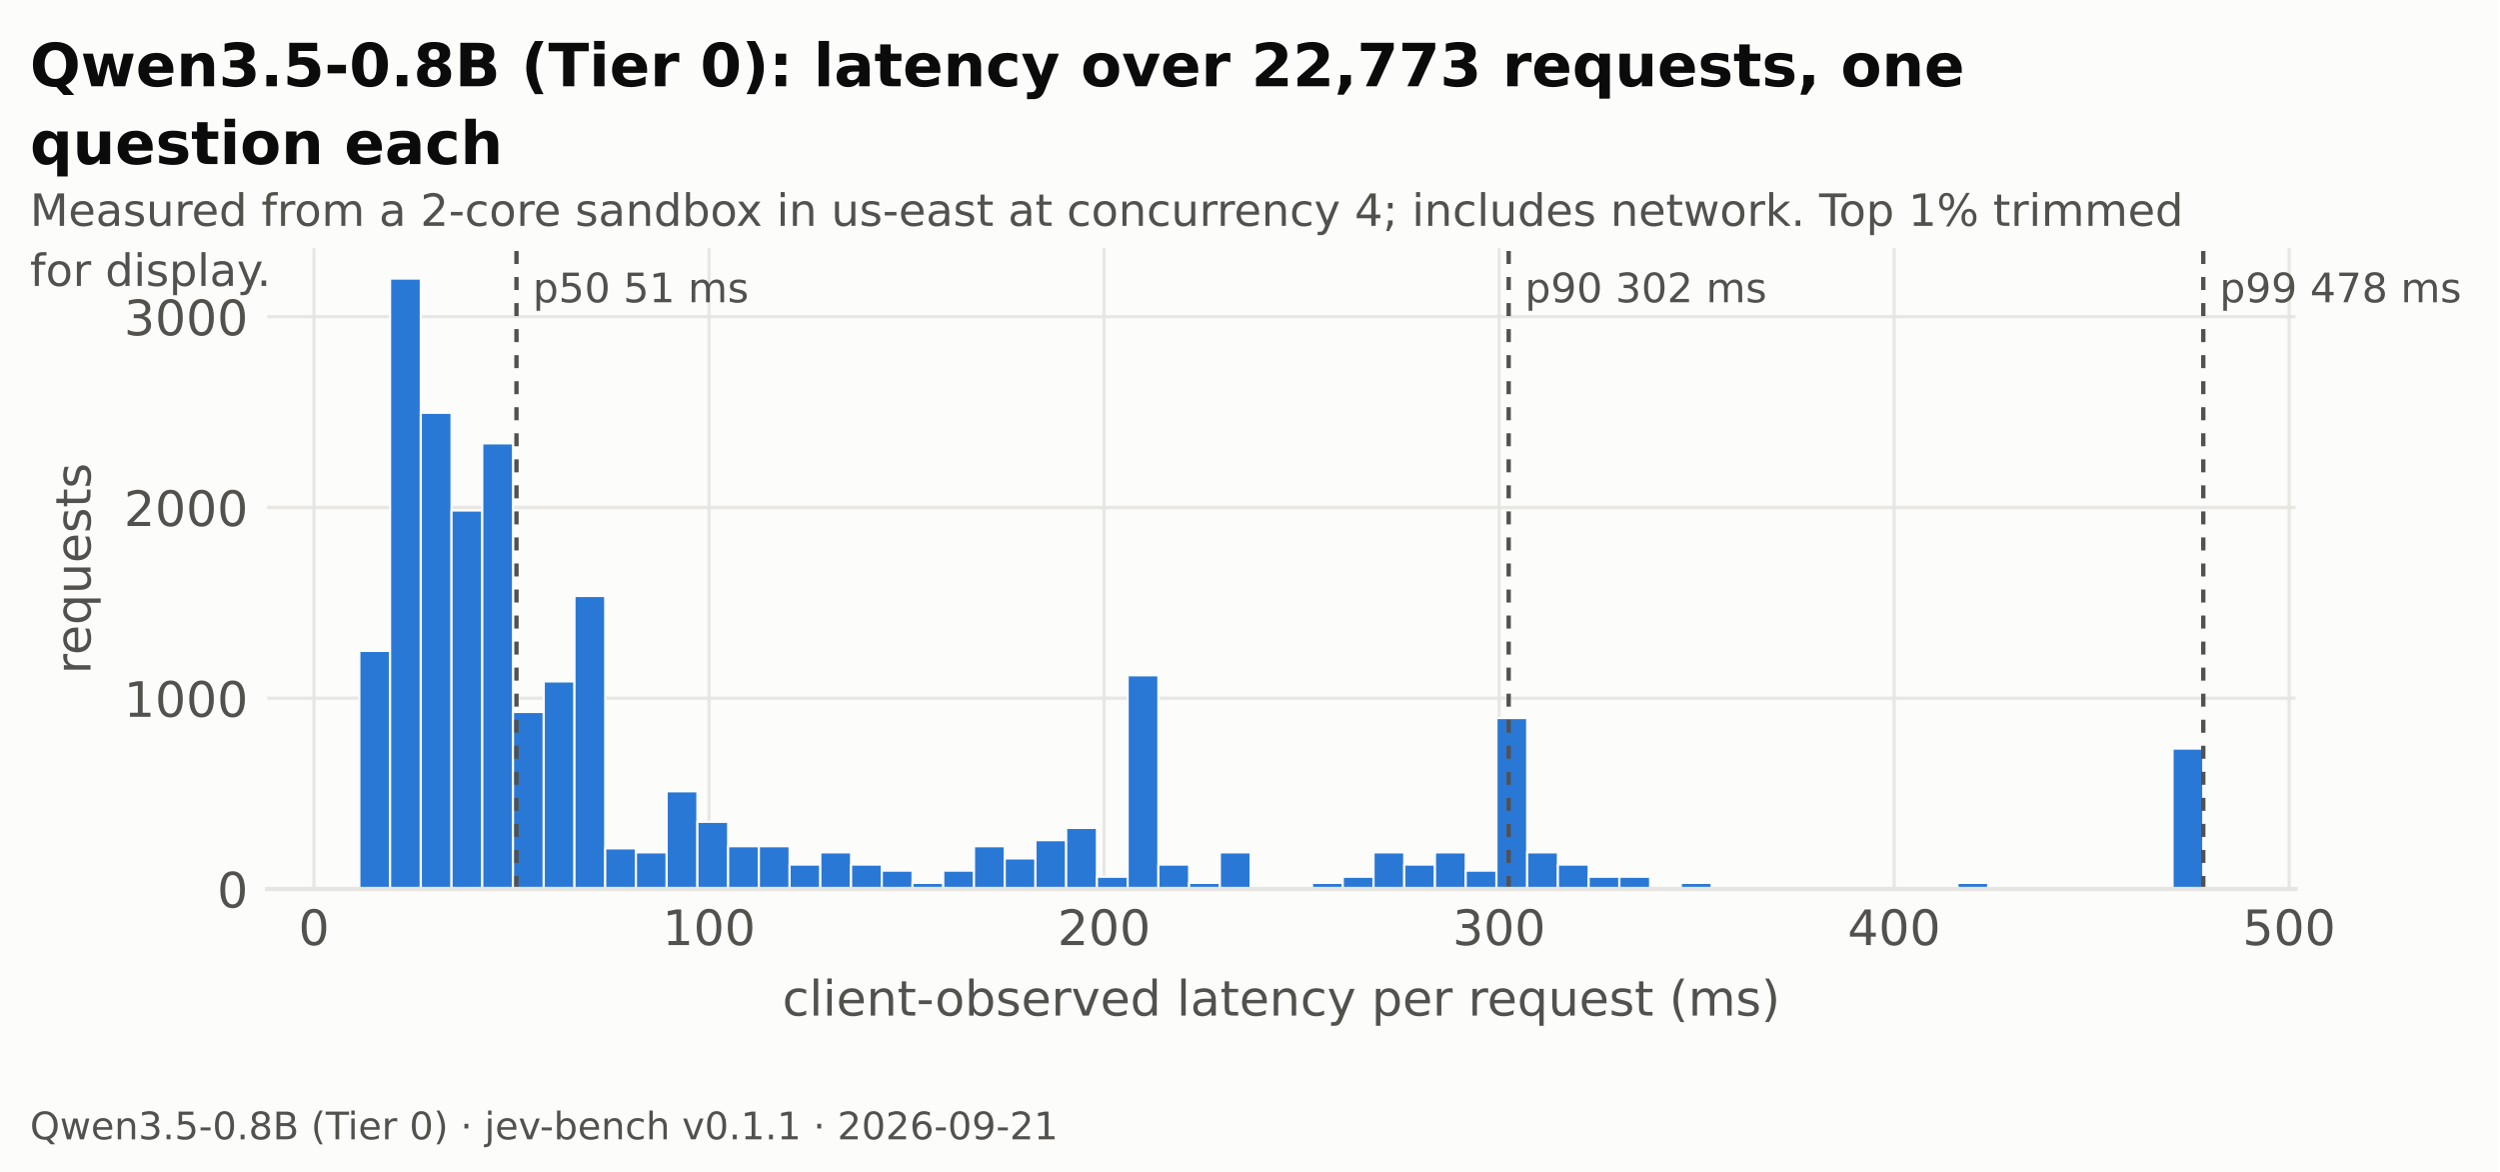
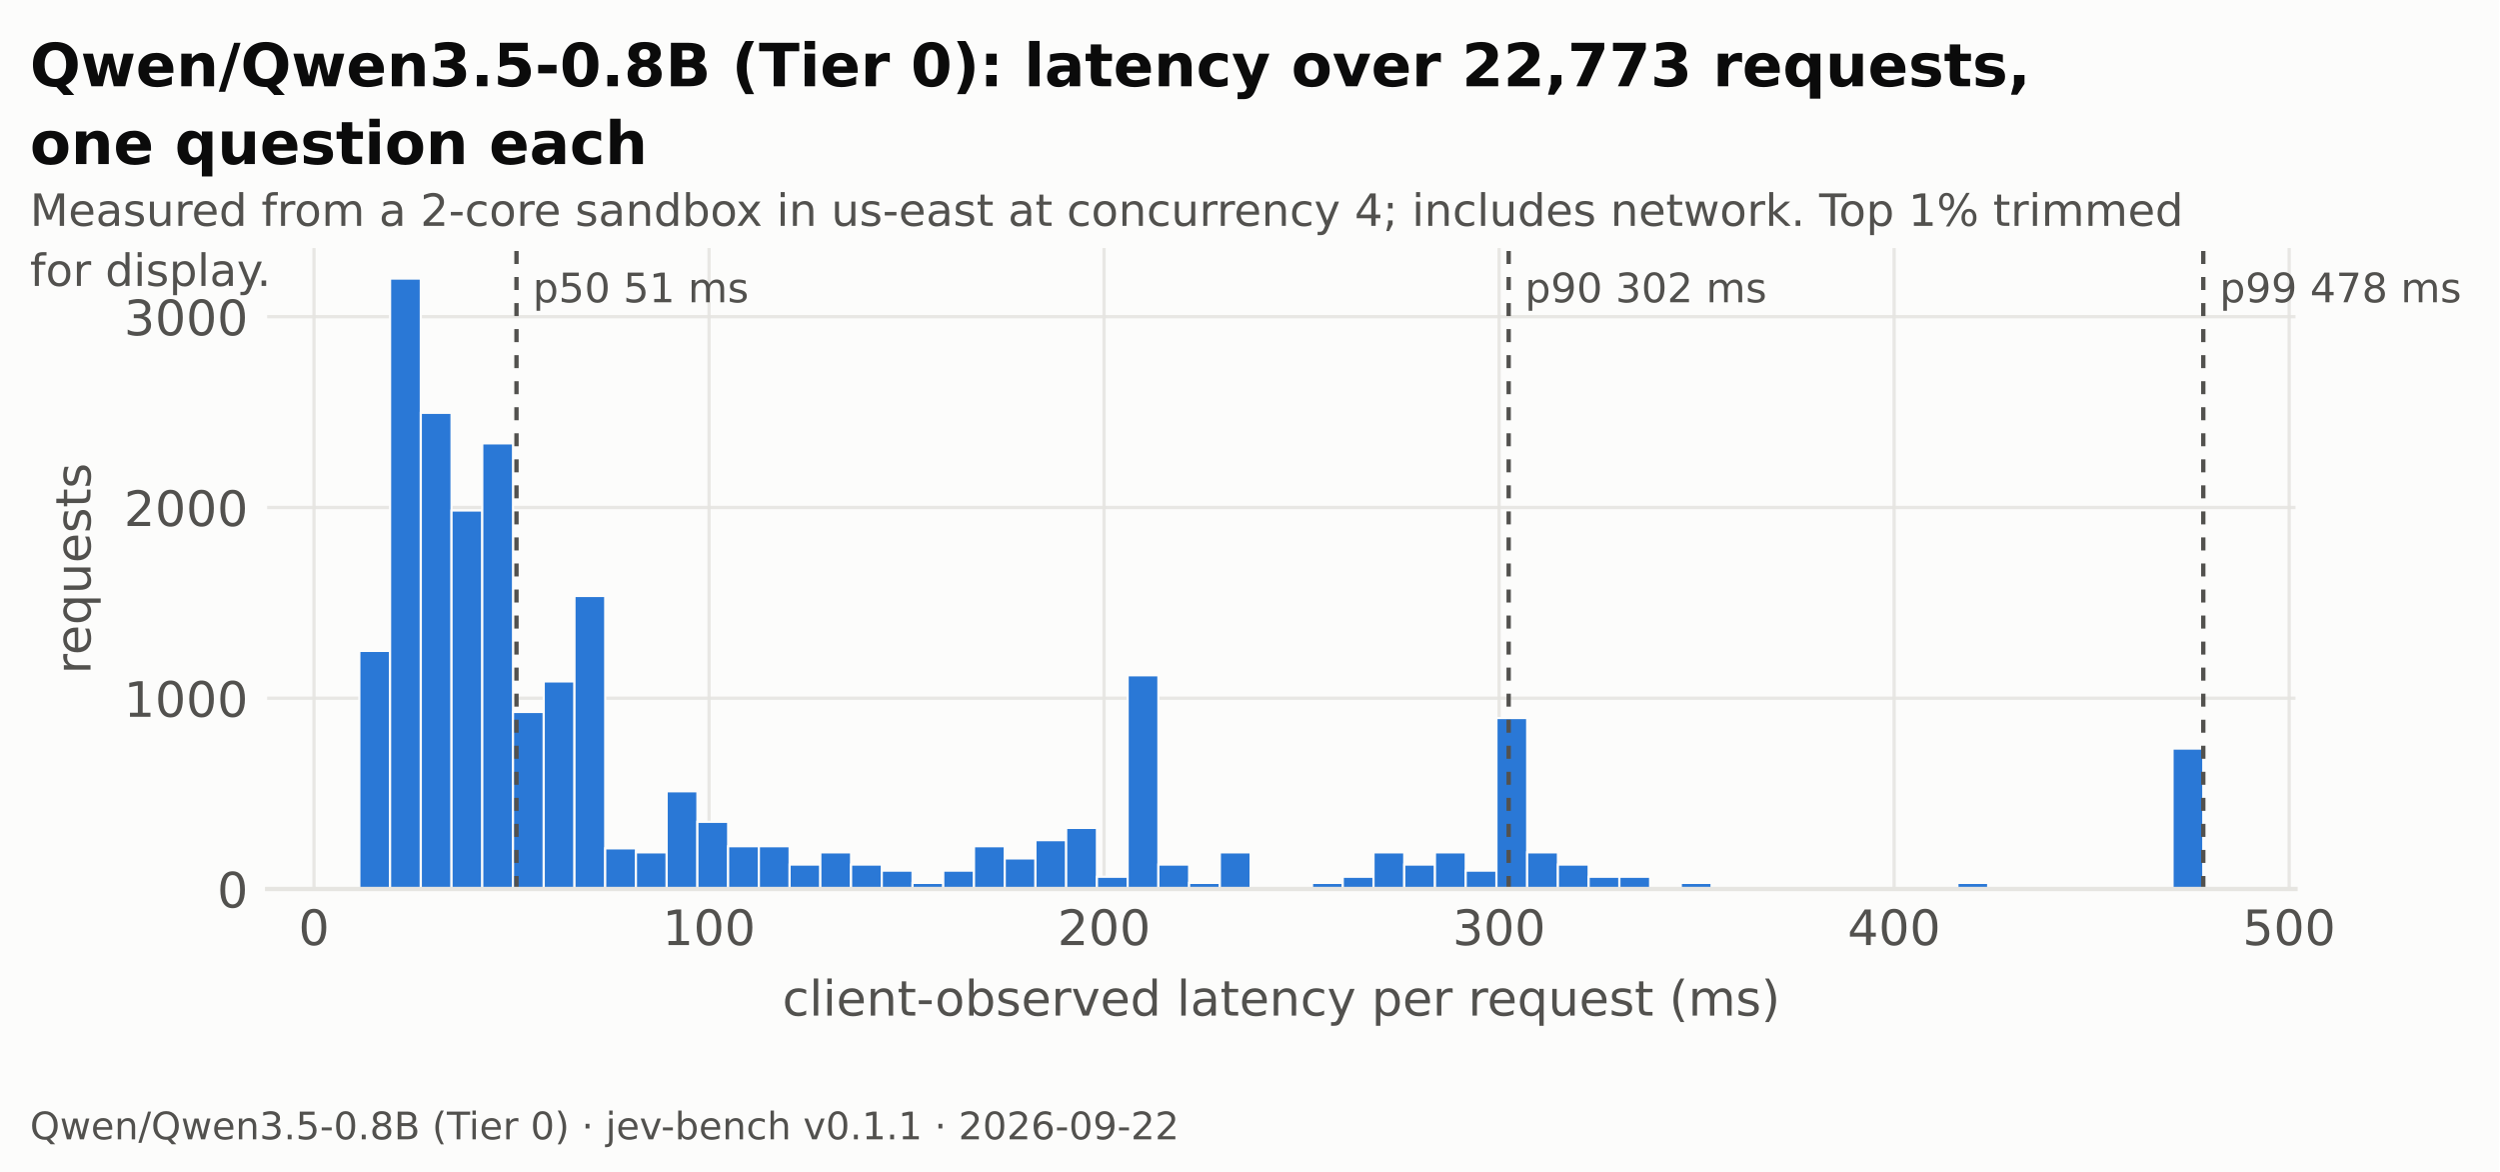
<svg xmlns="http://www.w3.org/2000/svg" width="460.8pt" height="216pt" viewBox="0 0 460.8 216" version="1.1">
  <defs>
    <style type="text/css">*{stroke-linejoin: round; stroke-linecap: butt}</style>
  </defs>
  <g id="figure_1">
    <g id="patch_1">
      <path d="M 0 216  L 460.8 216  L 460.8 0  L 0 0  z " style="fill: #fcfcfb" />
    </g>
    <g id="axes_1">
      <g id="patch_2">
        <path d="M 49.26 163.858  L 423.273 163.858  L 423.273 45.72  L 49.26 45.72  z " style="fill: #fcfcfb" />
      </g>
      <g id="matplotlib.axis_1">
        <g id="xtick_1">
          <g id="line2d_1">
-             <path d="M 57.901 163.858  L 57.901 45.72  " clip-path="url(#p9b8ceac446)" style="fill: none; stroke: #e6e5e1; stroke-opacity: 0.9; stroke-width: 0.6; stroke-linecap: square" />
+             <path d="M 57.901 163.858  L 57.901 45.72  " clip-path="url(#pefff897748)" style="fill: none; stroke: #e6e5e1; stroke-opacity: 0.9; stroke-width: 0.6; stroke-linecap: square" />
          </g>
          <g id="line2d_2" />
          <g id="text_1">
            <text style="font-size: 9px; font-family: 'DejaVu Sans'; text-anchor: middle; fill: #52514e" x="57.901" y="174.196" transform="rotate(-0 57.90108 174.1958)">0</text>
          </g>
        </g>
        <g id="xtick_2">
          <g id="line2d_3">
-             <path d="M 130.742 163.858  L 130.742 45.72  " clip-path="url(#p9b8ceac446)" style="fill: none; stroke: #e6e5e1; stroke-opacity: 0.9; stroke-width: 0.6; stroke-linecap: square" />
+             <path d="M 130.742 163.858  L 130.742 45.72  " clip-path="url(#pefff897748)" style="fill: none; stroke: #e6e5e1; stroke-opacity: 0.9; stroke-width: 0.6; stroke-linecap: square" />
          </g>
          <g id="line2d_4" />
          <g id="text_2">
            <text style="font-size: 9px; font-family: 'DejaVu Sans'; text-anchor: middle; fill: #52514e" x="130.742" y="174.196" transform="rotate(-0 130.7423 174.1958)">100</text>
          </g>
        </g>
        <g id="xtick_3">
          <g id="line2d_5">
-             <path d="M 203.584 163.858  L 203.584 45.72  " clip-path="url(#p9b8ceac446)" style="fill: none; stroke: #e6e5e1; stroke-opacity: 0.9; stroke-width: 0.6; stroke-linecap: square" />
+             <path d="M 203.584 163.858  L 203.584 45.72  " clip-path="url(#pefff897748)" style="fill: none; stroke: #e6e5e1; stroke-opacity: 0.9; stroke-width: 0.6; stroke-linecap: square" />
          </g>
          <g id="line2d_6" />
          <g id="text_3">
            <text style="font-size: 9px; font-family: 'DejaVu Sans'; text-anchor: middle; fill: #52514e" x="203.584" y="174.196" transform="rotate(-0 203.5835 174.1958)">200</text>
          </g>
        </g>
        <g id="xtick_4">
          <g id="line2d_7">
-             <path d="M 276.425 163.858  L 276.425 45.72  " clip-path="url(#p9b8ceac446)" style="fill: none; stroke: #e6e5e1; stroke-opacity: 0.9; stroke-width: 0.6; stroke-linecap: square" />
+             <path d="M 276.425 163.858  L 276.425 45.72  " clip-path="url(#pefff897748)" style="fill: none; stroke: #e6e5e1; stroke-opacity: 0.9; stroke-width: 0.6; stroke-linecap: square" />
          </g>
          <g id="line2d_8" />
          <g id="text_4">
            <text style="font-size: 9px; font-family: 'DejaVu Sans'; text-anchor: middle; fill: #52514e" x="276.425" y="174.196" transform="rotate(-0 276.4247 174.1958)">300</text>
          </g>
        </g>
        <g id="xtick_5">
          <g id="line2d_9">
-             <path d="M 349.266 163.858  L 349.266 45.72  " clip-path="url(#p9b8ceac446)" style="fill: none; stroke: #e6e5e1; stroke-opacity: 0.9; stroke-width: 0.6; stroke-linecap: square" />
+             <path d="M 349.266 163.858  L 349.266 45.72  " clip-path="url(#pefff897748)" style="fill: none; stroke: #e6e5e1; stroke-opacity: 0.9; stroke-width: 0.6; stroke-linecap: square" />
          </g>
          <g id="line2d_10" />
          <g id="text_5">
            <text style="font-size: 9px; font-family: 'DejaVu Sans'; text-anchor: middle; fill: #52514e" x="349.266" y="174.196" transform="rotate(-0 349.2659 174.1958)">400</text>
          </g>
        </g>
        <g id="xtick_6">
          <g id="line2d_11">
-             <path d="M 422.107 163.858  L 422.107 45.72  " clip-path="url(#p9b8ceac446)" style="fill: none; stroke: #e6e5e1; stroke-opacity: 0.9; stroke-width: 0.6; stroke-linecap: square" />
+             <path d="M 422.107 163.858  L 422.107 45.72  " clip-path="url(#pefff897748)" style="fill: none; stroke: #e6e5e1; stroke-opacity: 0.9; stroke-width: 0.6; stroke-linecap: square" />
          </g>
          <g id="line2d_12" />
          <g id="text_6">
            <text style="font-size: 9px; font-family: 'DejaVu Sans'; text-anchor: middle; fill: #52514e" x="422.107" y="174.196" transform="rotate(-0 422.1071 174.1958)">500</text>
          </g>
        </g>
        <g id="text_7">
          <text style="font-size: 9px; font-family: 'DejaVu Sans'; text-anchor: middle; fill: #52514e" x="236.266" y="187.196" transform="rotate(-0 236.2664 187.1965)">client-observed latency per request (ms)</text>
        </g>
      </g>
      <g id="matplotlib.axis_2">
        <g id="ytick_1">
          <g id="line2d_13">
-             <path d="M 49.26 163.858  L 423.273 163.858  " clip-path="url(#p9b8ceac446)" style="fill: none; stroke: #e6e5e1; stroke-opacity: 0.9; stroke-width: 0.6; stroke-linecap: square" />
+             <path d="M 49.26 163.858  L 423.273 163.858  " clip-path="url(#pefff897748)" style="fill: none; stroke: #e6e5e1; stroke-opacity: 0.9; stroke-width: 0.6; stroke-linecap: square" />
          </g>
          <g id="line2d_14" />
          <g id="text_8">
            <text style="font-size: 9px; font-family: 'DejaVu Sans'; text-anchor: end; fill: #52514e" x="45.76" y="167.277" transform="rotate(-0 45.76 167.2768)">0</text>
          </g>
        </g>
        <g id="ytick_2">
          <g id="line2d_15">
-             <path d="M 49.26 128.698  L 423.273 128.698  " clip-path="url(#p9b8ceac446)" style="fill: none; stroke: #e6e5e1; stroke-opacity: 0.9; stroke-width: 0.6; stroke-linecap: square" />
+             <path d="M 49.26 128.698  L 423.273 128.698  " clip-path="url(#pefff897748)" style="fill: none; stroke: #e6e5e1; stroke-opacity: 0.9; stroke-width: 0.6; stroke-linecap: square" />
          </g>
          <g id="line2d_16" />
          <g id="text_9">
            <text style="font-size: 9px; font-family: 'DejaVu Sans'; text-anchor: end; fill: #52514e" x="45.76" y="132.117" transform="rotate(-0 45.76 132.1167)">1000</text>
          </g>
        </g>
        <g id="ytick_3">
          <g id="line2d_17">
-             <path d="M 49.26 93.538  L 423.273 93.538  " clip-path="url(#p9b8ceac446)" style="fill: none; stroke: #e6e5e1; stroke-opacity: 0.9; stroke-width: 0.6; stroke-linecap: square" />
+             <path d="M 49.26 93.538  L 423.273 93.538  " clip-path="url(#pefff897748)" style="fill: none; stroke: #e6e5e1; stroke-opacity: 0.9; stroke-width: 0.6; stroke-linecap: square" />
          </g>
          <g id="line2d_18" />
          <g id="text_10">
            <text style="font-size: 9px; font-family: 'DejaVu Sans'; text-anchor: end; fill: #52514e" x="45.76" y="96.957" transform="rotate(-0 45.76 96.95666)">2000</text>
          </g>
        </g>
        <g id="ytick_4">
          <g id="line2d_19">
-             <path d="M 49.26 58.378  L 423.273 58.378  " clip-path="url(#p9b8ceac446)" style="fill: none; stroke: #e6e5e1; stroke-opacity: 0.9; stroke-width: 0.6; stroke-linecap: square" />
+             <path d="M 49.26 58.378  L 423.273 58.378  " clip-path="url(#pefff897748)" style="fill: none; stroke: #e6e5e1; stroke-opacity: 0.9; stroke-width: 0.6; stroke-linecap: square" />
          </g>
          <g id="line2d_20" />
          <g id="text_11">
            <text style="font-size: 9px; font-family: 'DejaVu Sans'; text-anchor: end; fill: #52514e" x="45.76" y="61.797" transform="rotate(-0 45.76 61.79658)">3000</text>
          </g>
        </g>
        <g id="text_12">
          <text style="font-size: 9px; font-family: 'DejaVu Sans'; text-anchor: middle; fill: #52514e" x="16.693" y="104.789" transform="rotate(-90 16.69289 104.7889)">requests</text>
        </g>
      </g>
      <g id="patch_3">
-         <path d="M 66.261 163.858  L 71.927 163.858  L 71.927 119.978  L 66.261 119.978  z " clip-path="url(#p9b8ceac446)" style="fill: #2a78d6; stroke: #fcfcfb; stroke-width: 0.4; stroke-linejoin: miter" />
+         <path d="M 66.261 163.858  L 71.927 163.858  L 71.927 119.978  L 66.261 119.978  z " clip-path="url(#pefff897748)" style="fill: #2a78d6; stroke: #fcfcfb; stroke-width: 0.4; stroke-linejoin: miter" />
      </g>
      <g id="patch_4">
-         <path d="M 71.927 163.858  L 77.594 163.858  L 77.594 51.346  L 71.927 51.346  z " clip-path="url(#p9b8ceac446)" style="fill: #2a78d6; stroke: #fcfcfb; stroke-width: 0.4; stroke-linejoin: miter" />
+         <path d="M 71.927 163.858  L 77.594 163.858  L 77.594 51.346  L 71.927 51.346  z " clip-path="url(#pefff897748)" style="fill: #2a78d6; stroke: #fcfcfb; stroke-width: 0.4; stroke-linejoin: miter" />
      </g>
      <g id="patch_5">
-         <path d="M 77.594 163.858  L 83.261 163.858  L 83.261 76.098  L 77.594 76.098  z " clip-path="url(#p9b8ceac446)" style="fill: #2a78d6; stroke: #fcfcfb; stroke-width: 0.4; stroke-linejoin: miter" />
+         <path d="M 77.594 163.858  L 83.261 163.858  L 83.261 76.098  L 77.594 76.098  z " clip-path="url(#pefff897748)" style="fill: #2a78d6; stroke: #fcfcfb; stroke-width: 0.4; stroke-linejoin: miter" />
      </g>
      <g id="patch_6">
-         <path d="M 83.261 163.858  L 88.928 163.858  L 88.928 94.1  L 83.261 94.1  z " clip-path="url(#p9b8ceac446)" style="fill: #2a78d6; stroke: #fcfcfb; stroke-width: 0.4; stroke-linejoin: miter" />
+         <path d="M 83.261 163.858  L 88.928 163.858  L 88.928 94.1  L 83.261 94.1  z " clip-path="url(#pefff897748)" style="fill: #2a78d6; stroke: #fcfcfb; stroke-width: 0.4; stroke-linejoin: miter" />
      </g>
      <g id="patch_7">
-         <path d="M 88.928 163.858  L 94.595 163.858  L 94.595 81.724  L 88.928 81.724  z " clip-path="url(#p9b8ceac446)" style="fill: #2a78d6; stroke: #fcfcfb; stroke-width: 0.4; stroke-linejoin: miter" />
+         <path d="M 88.928 163.858  L 94.595 163.858  L 94.595 81.724  L 88.928 81.724  z " clip-path="url(#pefff897748)" style="fill: #2a78d6; stroke: #fcfcfb; stroke-width: 0.4; stroke-linejoin: miter" />
      </g>
      <g id="patch_8">
-         <path d="M 94.595 163.858  L 100.262 163.858  L 100.262 131.229  L 94.595 131.229  z " clip-path="url(#p9b8ceac446)" style="fill: #2a78d6; stroke: #fcfcfb; stroke-width: 0.4; stroke-linejoin: miter" />
+         <path d="M 94.595 163.858  L 100.262 163.858  L 100.262 131.229  L 94.595 131.229  z " clip-path="url(#pefff897748)" style="fill: #2a78d6; stroke: #fcfcfb; stroke-width: 0.4; stroke-linejoin: miter" />
      </g>
      <g id="patch_9">
-         <path d="M 100.262 163.858  L 105.929 163.858  L 105.929 125.604  L 100.262 125.604  z " clip-path="url(#p9b8ceac446)" style="fill: #2a78d6; stroke: #fcfcfb; stroke-width: 0.4; stroke-linejoin: miter" />
+         <path d="M 100.262 163.858  L 105.929 163.858  L 105.929 125.604  L 100.262 125.604  z " clip-path="url(#pefff897748)" style="fill: #2a78d6; stroke: #fcfcfb; stroke-width: 0.4; stroke-linejoin: miter" />
      </g>
      <g id="patch_10">
-         <path d="M 105.929 163.858  L 111.595 163.858  L 111.595 109.852  L 105.929 109.852  z " clip-path="url(#p9b8ceac446)" style="fill: #2a78d6; stroke: #fcfcfb; stroke-width: 0.4; stroke-linejoin: miter" />
+         <path d="M 105.929 163.858  L 111.595 163.858  L 111.595 109.852  L 105.929 109.852  z " clip-path="url(#pefff897748)" style="fill: #2a78d6; stroke: #fcfcfb; stroke-width: 0.4; stroke-linejoin: miter" />
      </g>
      <g id="patch_11">
-         <path d="M 111.595 163.858  L 117.262 163.858  L 117.262 156.369  L 111.595 156.369  z " clip-path="url(#p9b8ceac446)" style="fill: #2a78d6; stroke: #fcfcfb; stroke-width: 0.4; stroke-linejoin: miter" />
+         <path d="M 111.595 163.858  L 117.262 163.858  L 117.262 156.369  L 111.595 156.369  z " clip-path="url(#pefff897748)" style="fill: #2a78d6; stroke: #fcfcfb; stroke-width: 0.4; stroke-linejoin: miter" />
      </g>
      <g id="patch_12">
-         <path d="M 117.262 163.858  L 122.929 163.858  L 122.929 157.107  L 117.262 157.107  z " clip-path="url(#p9b8ceac446)" style="fill: #2a78d6; stroke: #fcfcfb; stroke-width: 0.4; stroke-linejoin: miter" />
+         <path d="M 117.262 163.858  L 122.929 163.858  L 122.929 157.107  L 117.262 157.107  z " clip-path="url(#pefff897748)" style="fill: #2a78d6; stroke: #fcfcfb; stroke-width: 0.4; stroke-linejoin: miter" />
      </g>
      <g id="patch_13">
-         <path d="M 122.929 163.858  L 128.596 163.858  L 128.596 145.856  L 122.929 145.856  z " clip-path="url(#p9b8ceac446)" style="fill: #2a78d6; stroke: #fcfcfb; stroke-width: 0.4; stroke-linejoin: miter" />
+         <path d="M 122.929 163.858  L 128.596 163.858  L 128.596 145.856  L 122.929 145.856  z " clip-path="url(#pefff897748)" style="fill: #2a78d6; stroke: #fcfcfb; stroke-width: 0.4; stroke-linejoin: miter" />
      </g>
      <g id="patch_14">
-         <path d="M 128.596 163.858  L 134.263 163.858  L 134.263 151.482  L 128.596 151.482  z " clip-path="url(#p9b8ceac446)" style="fill: #2a78d6; stroke: #fcfcfb; stroke-width: 0.4; stroke-linejoin: miter" />
+         <path d="M 128.596 163.858  L 134.263 163.858  L 134.263 151.482  L 128.596 151.482  z " clip-path="url(#pefff897748)" style="fill: #2a78d6; stroke: #fcfcfb; stroke-width: 0.4; stroke-linejoin: miter" />
      </g>
      <g id="patch_15">
-         <path d="M 134.263 163.858  L 139.93 163.858  L 139.93 155.982  L 134.263 155.982  z " clip-path="url(#p9b8ceac446)" style="fill: #2a78d6; stroke: #fcfcfb; stroke-width: 0.4; stroke-linejoin: miter" />
+         <path d="M 134.263 163.858  L 139.93 163.858  L 139.93 155.982  L 134.263 155.982  z " clip-path="url(#pefff897748)" style="fill: #2a78d6; stroke: #fcfcfb; stroke-width: 0.4; stroke-linejoin: miter" />
      </g>
      <g id="patch_16">
-         <path d="M 139.93 163.858  L 145.597 163.858  L 145.597 155.982  L 139.93 155.982  z " clip-path="url(#p9b8ceac446)" style="fill: #2a78d6; stroke: #fcfcfb; stroke-width: 0.4; stroke-linejoin: miter" />
+         <path d="M 139.93 163.858  L 145.597 163.858  L 145.597 155.982  L 139.93 155.982  z " clip-path="url(#pefff897748)" style="fill: #2a78d6; stroke: #fcfcfb; stroke-width: 0.4; stroke-linejoin: miter" />
      </g>
      <g id="patch_17">
-         <path d="M 145.597 163.858  L 151.263 163.858  L 151.263 159.357  L 145.597 159.357  z " clip-path="url(#p9b8ceac446)" style="fill: #2a78d6; stroke: #fcfcfb; stroke-width: 0.4; stroke-linejoin: miter" />
+         <path d="M 145.597 163.858  L 151.263 163.858  L 151.263 159.357  L 145.597 159.357  z " clip-path="url(#pefff897748)" style="fill: #2a78d6; stroke: #fcfcfb; stroke-width: 0.4; stroke-linejoin: miter" />
      </g>
      <g id="patch_18">
-         <path d="M 151.263 163.858  L 156.93 163.858  L 156.93 157.107  L 151.263 157.107  z " clip-path="url(#p9b8ceac446)" style="fill: #2a78d6; stroke: #fcfcfb; stroke-width: 0.4; stroke-linejoin: miter" />
+         <path d="M 151.263 163.858  L 156.93 163.858  L 156.93 157.107  L 151.263 157.107  z " clip-path="url(#pefff897748)" style="fill: #2a78d6; stroke: #fcfcfb; stroke-width: 0.4; stroke-linejoin: miter" />
      </g>
      <g id="patch_19">
-         <path d="M 156.93 163.858  L 162.597 163.858  L 162.597 159.357  L 156.93 159.357  z " clip-path="url(#p9b8ceac446)" style="fill: #2a78d6; stroke: #fcfcfb; stroke-width: 0.4; stroke-linejoin: miter" />
+         <path d="M 156.93 163.858  L 162.597 163.858  L 162.597 159.357  L 156.93 159.357  z " clip-path="url(#pefff897748)" style="fill: #2a78d6; stroke: #fcfcfb; stroke-width: 0.4; stroke-linejoin: miter" />
      </g>
      <g id="patch_20">
-         <path d="M 162.597 163.858  L 168.264 163.858  L 168.264 160.483  L 162.597 160.483  z " clip-path="url(#p9b8ceac446)" style="fill: #2a78d6; stroke: #fcfcfb; stroke-width: 0.4; stroke-linejoin: miter" />
+         <path d="M 162.597 163.858  L 168.264 163.858  L 168.264 160.483  L 162.597 160.483  z " clip-path="url(#pefff897748)" style="fill: #2a78d6; stroke: #fcfcfb; stroke-width: 0.4; stroke-linejoin: miter" />
      </g>
      <g id="patch_21">
-         <path d="M 168.264 163.858  L 173.931 163.858  L 173.931 162.733  L 168.264 162.733  z " clip-path="url(#p9b8ceac446)" style="fill: #2a78d6; stroke: #fcfcfb; stroke-width: 0.4; stroke-linejoin: miter" />
+         <path d="M 168.264 163.858  L 173.931 163.858  L 173.931 162.733  L 168.264 162.733  z " clip-path="url(#pefff897748)" style="fill: #2a78d6; stroke: #fcfcfb; stroke-width: 0.4; stroke-linejoin: miter" />
      </g>
      <g id="patch_22">
-         <path d="M 173.931 163.858  L 179.598 163.858  L 179.598 160.483  L 173.931 160.483  z " clip-path="url(#p9b8ceac446)" style="fill: #2a78d6; stroke: #fcfcfb; stroke-width: 0.4; stroke-linejoin: miter" />
+         <path d="M 173.931 163.858  L 179.598 163.858  L 179.598 160.483  L 173.931 160.483  z " clip-path="url(#pefff897748)" style="fill: #2a78d6; stroke: #fcfcfb; stroke-width: 0.4; stroke-linejoin: miter" />
      </g>
      <g id="patch_23">
-         <path d="M 179.598 163.858  L 185.265 163.858  L 185.265 155.982  L 179.598 155.982  z " clip-path="url(#p9b8ceac446)" style="fill: #2a78d6; stroke: #fcfcfb; stroke-width: 0.4; stroke-linejoin: miter" />
+         <path d="M 179.598 163.858  L 185.265 163.858  L 185.265 155.982  L 179.598 155.982  z " clip-path="url(#pefff897748)" style="fill: #2a78d6; stroke: #fcfcfb; stroke-width: 0.4; stroke-linejoin: miter" />
      </g>
      <g id="patch_24">
-         <path d="M 185.265 163.858  L 190.931 163.858  L 190.931 158.232  L 185.265 158.232  z " clip-path="url(#p9b8ceac446)" style="fill: #2a78d6; stroke: #fcfcfb; stroke-width: 0.4; stroke-linejoin: miter" />
+         <path d="M 185.265 163.858  L 190.931 163.858  L 190.931 158.232  L 185.265 158.232  z " clip-path="url(#pefff897748)" style="fill: #2a78d6; stroke: #fcfcfb; stroke-width: 0.4; stroke-linejoin: miter" />
      </g>
      <g id="patch_25">
-         <path d="M 190.931 163.858  L 196.598 163.858  L 196.598 154.857  L 190.931 154.857  z " clip-path="url(#p9b8ceac446)" style="fill: #2a78d6; stroke: #fcfcfb; stroke-width: 0.4; stroke-linejoin: miter" />
+         <path d="M 190.931 163.858  L 196.598 163.858  L 196.598 154.857  L 190.931 154.857  z " clip-path="url(#pefff897748)" style="fill: #2a78d6; stroke: #fcfcfb; stroke-width: 0.4; stroke-linejoin: miter" />
      </g>
      <g id="patch_26">
-         <path d="M 196.598 163.858  L 202.265 163.858  L 202.265 152.607  L 196.598 152.607  z " clip-path="url(#p9b8ceac446)" style="fill: #2a78d6; stroke: #fcfcfb; stroke-width: 0.4; stroke-linejoin: miter" />
+         <path d="M 196.598 163.858  L 202.265 163.858  L 202.265 152.607  L 196.598 152.607  z " clip-path="url(#pefff897748)" style="fill: #2a78d6; stroke: #fcfcfb; stroke-width: 0.4; stroke-linejoin: miter" />
      </g>
      <g id="patch_27">
-         <path d="M 202.265 163.858  L 207.932 163.858  L 207.932 161.608  L 202.265 161.608  z " clip-path="url(#p9b8ceac446)" style="fill: #2a78d6; stroke: #fcfcfb; stroke-width: 0.4; stroke-linejoin: miter" />
+         <path d="M 202.265 163.858  L 207.932 163.858  L 207.932 161.608  L 202.265 161.608  z " clip-path="url(#pefff897748)" style="fill: #2a78d6; stroke: #fcfcfb; stroke-width: 0.4; stroke-linejoin: miter" />
      </g>
      <g id="patch_28">
-         <path d="M 207.932 163.858  L 213.599 163.858  L 213.599 124.479  L 207.932 124.479  z " clip-path="url(#p9b8ceac446)" style="fill: #2a78d6; stroke: #fcfcfb; stroke-width: 0.4; stroke-linejoin: miter" />
+         <path d="M 207.932 163.858  L 213.599 163.858  L 213.599 124.479  L 207.932 124.479  z " clip-path="url(#pefff897748)" style="fill: #2a78d6; stroke: #fcfcfb; stroke-width: 0.4; stroke-linejoin: miter" />
      </g>
      <g id="patch_29">
-         <path d="M 213.599 163.858  L 219.266 163.858  L 219.266 159.357  L 213.599 159.357  z " clip-path="url(#p9b8ceac446)" style="fill: #2a78d6; stroke: #fcfcfb; stroke-width: 0.4; stroke-linejoin: miter" />
+         <path d="M 213.599 163.858  L 219.266 163.858  L 219.266 159.357  L 213.599 159.357  z " clip-path="url(#pefff897748)" style="fill: #2a78d6; stroke: #fcfcfb; stroke-width: 0.4; stroke-linejoin: miter" />
      </g>
      <g id="patch_30">
-         <path d="M 219.266 163.858  L 224.933 163.858  L 224.933 162.733  L 219.266 162.733  z " clip-path="url(#p9b8ceac446)" style="fill: #2a78d6; stroke: #fcfcfb; stroke-width: 0.4; stroke-linejoin: miter" />
+         <path d="M 219.266 163.858  L 224.933 163.858  L 224.933 162.733  L 219.266 162.733  z " clip-path="url(#pefff897748)" style="fill: #2a78d6; stroke: #fcfcfb; stroke-width: 0.4; stroke-linejoin: miter" />
      </g>
      <g id="patch_31">
-         <path d="M 224.933 163.858  L 230.6 163.858  L 230.6 157.107  L 224.933 157.107  z " clip-path="url(#p9b8ceac446)" style="fill: #2a78d6; stroke: #fcfcfb; stroke-width: 0.4; stroke-linejoin: miter" />
+         <path d="M 224.933 163.858  L 230.6 163.858  L 230.6 157.107  L 224.933 157.107  z " clip-path="url(#pefff897748)" style="fill: #2a78d6; stroke: #fcfcfb; stroke-width: 0.4; stroke-linejoin: miter" />
      </g>
      <g id="patch_32">
-         <path d="M 230.6 163.858  L 236.266 163.858  L 236.266 163.858  L 230.6 163.858  z " clip-path="url(#p9b8ceac446)" style="fill: #2a78d6; stroke: #fcfcfb; stroke-width: 0.4; stroke-linejoin: miter" />
+         <path d="M 230.6 163.858  L 236.266 163.858  L 236.266 163.858  L 230.6 163.858  z " clip-path="url(#pefff897748)" style="fill: #2a78d6; stroke: #fcfcfb; stroke-width: 0.4; stroke-linejoin: miter" />
      </g>
      <g id="patch_33">
-         <path d="M 236.266 163.858  L 241.933 163.858  L 241.933 163.858  L 236.266 163.858  z " clip-path="url(#p9b8ceac446)" style="fill: #2a78d6; stroke: #fcfcfb; stroke-width: 0.4; stroke-linejoin: miter" />
+         <path d="M 236.266 163.858  L 241.933 163.858  L 241.933 163.858  L 236.266 163.858  z " clip-path="url(#pefff897748)" style="fill: #2a78d6; stroke: #fcfcfb; stroke-width: 0.4; stroke-linejoin: miter" />
      </g>
      <g id="patch_34">
-         <path d="M 241.933 163.858  L 247.6 163.858  L 247.6 162.733  L 241.933 162.733  z " clip-path="url(#p9b8ceac446)" style="fill: #2a78d6; stroke: #fcfcfb; stroke-width: 0.4; stroke-linejoin: miter" />
+         <path d="M 241.933 163.858  L 247.6 163.858  L 247.6 162.733  L 241.933 162.733  z " clip-path="url(#pefff897748)" style="fill: #2a78d6; stroke: #fcfcfb; stroke-width: 0.4; stroke-linejoin: miter" />
      </g>
      <g id="patch_35">
-         <path d="M 247.6 163.858  L 253.267 163.858  L 253.267 161.608  L 247.6 161.608  z " clip-path="url(#p9b8ceac446)" style="fill: #2a78d6; stroke: #fcfcfb; stroke-width: 0.4; stroke-linejoin: miter" />
+         <path d="M 247.6 163.858  L 253.267 163.858  L 253.267 161.608  L 247.6 161.608  z " clip-path="url(#pefff897748)" style="fill: #2a78d6; stroke: #fcfcfb; stroke-width: 0.4; stroke-linejoin: miter" />
      </g>
      <g id="patch_36">
-         <path d="M 253.267 163.858  L 258.934 163.858  L 258.934 157.107  L 253.267 157.107  z " clip-path="url(#p9b8ceac446)" style="fill: #2a78d6; stroke: #fcfcfb; stroke-width: 0.4; stroke-linejoin: miter" />
+         <path d="M 253.267 163.858  L 258.934 163.858  L 258.934 157.107  L 253.267 157.107  z " clip-path="url(#pefff897748)" style="fill: #2a78d6; stroke: #fcfcfb; stroke-width: 0.4; stroke-linejoin: miter" />
      </g>
      <g id="patch_37">
-         <path d="M 258.934 163.858  L 264.601 163.858  L 264.601 159.357  L 258.934 159.357  z " clip-path="url(#p9b8ceac446)" style="fill: #2a78d6; stroke: #fcfcfb; stroke-width: 0.4; stroke-linejoin: miter" />
+         <path d="M 258.934 163.858  L 264.601 163.858  L 264.601 159.357  L 258.934 159.357  z " clip-path="url(#pefff897748)" style="fill: #2a78d6; stroke: #fcfcfb; stroke-width: 0.4; stroke-linejoin: miter" />
      </g>
      <g id="patch_38">
-         <path d="M 264.601 163.858  L 270.268 163.858  L 270.268 157.107  L 264.601 157.107  z " clip-path="url(#p9b8ceac446)" style="fill: #2a78d6; stroke: #fcfcfb; stroke-width: 0.4; stroke-linejoin: miter" />
+         <path d="M 264.601 163.858  L 270.268 163.858  L 270.268 157.107  L 264.601 157.107  z " clip-path="url(#pefff897748)" style="fill: #2a78d6; stroke: #fcfcfb; stroke-width: 0.4; stroke-linejoin: miter" />
      </g>
      <g id="patch_39">
-         <path d="M 270.268 163.858  L 275.934 163.858  L 275.934 160.483  L 270.268 160.483  z " clip-path="url(#p9b8ceac446)" style="fill: #2a78d6; stroke: #fcfcfb; stroke-width: 0.4; stroke-linejoin: miter" />
+         <path d="M 270.268 163.858  L 275.934 163.858  L 275.934 160.483  L 270.268 160.483  z " clip-path="url(#pefff897748)" style="fill: #2a78d6; stroke: #fcfcfb; stroke-width: 0.4; stroke-linejoin: miter" />
      </g>
      <g id="patch_40">
-         <path d="M 275.934 163.858  L 281.601 163.858  L 281.601 132.354  L 275.934 132.354  z " clip-path="url(#p9b8ceac446)" style="fill: #2a78d6; stroke: #fcfcfb; stroke-width: 0.4; stroke-linejoin: miter" />
+         <path d="M 275.934 163.858  L 281.601 163.858  L 281.601 132.354  L 275.934 132.354  z " clip-path="url(#pefff897748)" style="fill: #2a78d6; stroke: #fcfcfb; stroke-width: 0.4; stroke-linejoin: miter" />
      </g>
      <g id="patch_41">
-         <path d="M 281.601 163.858  L 287.268 163.858  L 287.268 157.107  L 281.601 157.107  z " clip-path="url(#p9b8ceac446)" style="fill: #2a78d6; stroke: #fcfcfb; stroke-width: 0.4; stroke-linejoin: miter" />
+         <path d="M 281.601 163.858  L 287.268 163.858  L 287.268 157.107  L 281.601 157.107  z " clip-path="url(#pefff897748)" style="fill: #2a78d6; stroke: #fcfcfb; stroke-width: 0.4; stroke-linejoin: miter" />
      </g>
      <g id="patch_42">
-         <path d="M 287.268 163.858  L 292.935 163.858  L 292.935 159.357  L 287.268 159.357  z " clip-path="url(#p9b8ceac446)" style="fill: #2a78d6; stroke: #fcfcfb; stroke-width: 0.4; stroke-linejoin: miter" />
+         <path d="M 287.268 163.858  L 292.935 163.858  L 292.935 159.357  L 287.268 159.357  z " clip-path="url(#pefff897748)" style="fill: #2a78d6; stroke: #fcfcfb; stroke-width: 0.4; stroke-linejoin: miter" />
      </g>
      <g id="patch_43">
-         <path d="M 292.935 163.858  L 298.602 163.858  L 298.602 161.608  L 292.935 161.608  z " clip-path="url(#p9b8ceac446)" style="fill: #2a78d6; stroke: #fcfcfb; stroke-width: 0.4; stroke-linejoin: miter" />
+         <path d="M 292.935 163.858  L 298.602 163.858  L 298.602 161.608  L 292.935 161.608  z " clip-path="url(#pefff897748)" style="fill: #2a78d6; stroke: #fcfcfb; stroke-width: 0.4; stroke-linejoin: miter" />
      </g>
      <g id="patch_44">
-         <path d="M 298.602 163.858  L 304.269 163.858  L 304.269 161.608  L 298.602 161.608  z " clip-path="url(#p9b8ceac446)" style="fill: #2a78d6; stroke: #fcfcfb; stroke-width: 0.4; stroke-linejoin: miter" />
+         <path d="M 298.602 163.858  L 304.269 163.858  L 304.269 161.608  L 298.602 161.608  z " clip-path="url(#pefff897748)" style="fill: #2a78d6; stroke: #fcfcfb; stroke-width: 0.4; stroke-linejoin: miter" />
      </g>
      <g id="patch_45">
-         <path d="M 304.269 163.858  L 309.936 163.858  L 309.936 163.858  L 304.269 163.858  z " clip-path="url(#p9b8ceac446)" style="fill: #2a78d6; stroke: #fcfcfb; stroke-width: 0.4; stroke-linejoin: miter" />
+         <path d="M 304.269 163.858  L 309.936 163.858  L 309.936 163.858  L 304.269 163.858  z " clip-path="url(#pefff897748)" style="fill: #2a78d6; stroke: #fcfcfb; stroke-width: 0.4; stroke-linejoin: miter" />
      </g>
      <g id="patch_46">
-         <path d="M 309.936 163.858  L 315.602 163.858  L 315.602 162.733  L 309.936 162.733  z " clip-path="url(#p9b8ceac446)" style="fill: #2a78d6; stroke: #fcfcfb; stroke-width: 0.4; stroke-linejoin: miter" />
+         <path d="M 309.936 163.858  L 315.602 163.858  L 315.602 162.733  L 309.936 162.733  z " clip-path="url(#pefff897748)" style="fill: #2a78d6; stroke: #fcfcfb; stroke-width: 0.4; stroke-linejoin: miter" />
      </g>
      <g id="patch_47">
-         <path d="M 315.602 163.858  L 321.269 163.858  L 321.269 163.858  L 315.602 163.858  z " clip-path="url(#p9b8ceac446)" style="fill: #2a78d6; stroke: #fcfcfb; stroke-width: 0.4; stroke-linejoin: miter" />
+         <path d="M 315.602 163.858  L 321.269 163.858  L 321.269 163.858  L 315.602 163.858  z " clip-path="url(#pefff897748)" style="fill: #2a78d6; stroke: #fcfcfb; stroke-width: 0.4; stroke-linejoin: miter" />
      </g>
      <g id="patch_48">
-         <path d="M 321.269 163.858  L 326.936 163.858  L 326.936 163.858  L 321.269 163.858  z " clip-path="url(#p9b8ceac446)" style="fill: #2a78d6; stroke: #fcfcfb; stroke-width: 0.4; stroke-linejoin: miter" />
+         <path d="M 321.269 163.858  L 326.936 163.858  L 326.936 163.858  L 321.269 163.858  z " clip-path="url(#pefff897748)" style="fill: #2a78d6; stroke: #fcfcfb; stroke-width: 0.4; stroke-linejoin: miter" />
      </g>
      <g id="patch_49">
-         <path d="M 326.936 163.858  L 332.603 163.858  L 332.603 163.858  L 326.936 163.858  z " clip-path="url(#p9b8ceac446)" style="fill: #2a78d6; stroke: #fcfcfb; stroke-width: 0.4; stroke-linejoin: miter" />
+         <path d="M 326.936 163.858  L 332.603 163.858  L 332.603 163.858  L 326.936 163.858  z " clip-path="url(#pefff897748)" style="fill: #2a78d6; stroke: #fcfcfb; stroke-width: 0.4; stroke-linejoin: miter" />
      </g>
      <g id="patch_50">
-         <path d="M 332.603 163.858  L 338.27 163.858  L 338.27 163.858  L 332.603 163.858  z " clip-path="url(#p9b8ceac446)" style="fill: #2a78d6; stroke: #fcfcfb; stroke-width: 0.4; stroke-linejoin: miter" />
+         <path d="M 332.603 163.858  L 338.27 163.858  L 338.27 163.858  L 332.603 163.858  z " clip-path="url(#pefff897748)" style="fill: #2a78d6; stroke: #fcfcfb; stroke-width: 0.4; stroke-linejoin: miter" />
      </g>
      <g id="patch_51">
-         <path d="M 338.27 163.858  L 343.937 163.858  L 343.937 163.858  L 338.27 163.858  z " clip-path="url(#p9b8ceac446)" style="fill: #2a78d6; stroke: #fcfcfb; stroke-width: 0.4; stroke-linejoin: miter" />
+         <path d="M 338.27 163.858  L 343.937 163.858  L 343.937 163.858  L 338.27 163.858  z " clip-path="url(#pefff897748)" style="fill: #2a78d6; stroke: #fcfcfb; stroke-width: 0.4; stroke-linejoin: miter" />
      </g>
      <g id="patch_52">
-         <path d="M 343.937 163.858  L 349.604 163.858  L 349.604 163.858  L 343.937 163.858  z " clip-path="url(#p9b8ceac446)" style="fill: #2a78d6; stroke: #fcfcfb; stroke-width: 0.4; stroke-linejoin: miter" />
+         <path d="M 343.937 163.858  L 349.604 163.858  L 349.604 163.858  L 343.937 163.858  z " clip-path="url(#pefff897748)" style="fill: #2a78d6; stroke: #fcfcfb; stroke-width: 0.4; stroke-linejoin: miter" />
      </g>
      <g id="patch_53">
-         <path d="M 349.604 163.858  L 355.27 163.858  L 355.27 163.858  L 349.604 163.858  z " clip-path="url(#p9b8ceac446)" style="fill: #2a78d6; stroke: #fcfcfb; stroke-width: 0.4; stroke-linejoin: miter" />
+         <path d="M 349.604 163.858  L 355.27 163.858  L 355.27 163.858  L 349.604 163.858  z " clip-path="url(#pefff897748)" style="fill: #2a78d6; stroke: #fcfcfb; stroke-width: 0.4; stroke-linejoin: miter" />
      </g>
      <g id="patch_54">
-         <path d="M 355.27 163.858  L 360.937 163.858  L 360.937 163.858  L 355.27 163.858  z " clip-path="url(#p9b8ceac446)" style="fill: #2a78d6; stroke: #fcfcfb; stroke-width: 0.4; stroke-linejoin: miter" />
+         <path d="M 355.27 163.858  L 360.937 163.858  L 360.937 163.858  L 355.27 163.858  z " clip-path="url(#pefff897748)" style="fill: #2a78d6; stroke: #fcfcfb; stroke-width: 0.4; stroke-linejoin: miter" />
      </g>
      <g id="patch_55">
-         <path d="M 360.937 163.858  L 366.604 163.858  L 366.604 162.733  L 360.937 162.733  z " clip-path="url(#p9b8ceac446)" style="fill: #2a78d6; stroke: #fcfcfb; stroke-width: 0.4; stroke-linejoin: miter" />
+         <path d="M 360.937 163.858  L 366.604 163.858  L 366.604 162.733  L 360.937 162.733  z " clip-path="url(#pefff897748)" style="fill: #2a78d6; stroke: #fcfcfb; stroke-width: 0.4; stroke-linejoin: miter" />
      </g>
      <g id="patch_56">
-         <path d="M 366.604 163.858  L 372.271 163.858  L 372.271 163.858  L 366.604 163.858  z " clip-path="url(#p9b8ceac446)" style="fill: #2a78d6; stroke: #fcfcfb; stroke-width: 0.4; stroke-linejoin: miter" />
+         <path d="M 366.604 163.858  L 372.271 163.858  L 372.271 163.858  L 366.604 163.858  z " clip-path="url(#pefff897748)" style="fill: #2a78d6; stroke: #fcfcfb; stroke-width: 0.4; stroke-linejoin: miter" />
      </g>
      <g id="patch_57">
-         <path d="M 372.271 163.858  L 377.938 163.858  L 377.938 163.858  L 372.271 163.858  z " clip-path="url(#p9b8ceac446)" style="fill: #2a78d6; stroke: #fcfcfb; stroke-width: 0.4; stroke-linejoin: miter" />
+         <path d="M 372.271 163.858  L 377.938 163.858  L 377.938 163.858  L 372.271 163.858  z " clip-path="url(#pefff897748)" style="fill: #2a78d6; stroke: #fcfcfb; stroke-width: 0.4; stroke-linejoin: miter" />
      </g>
      <g id="patch_58">
-         <path d="M 377.938 163.858  L 383.605 163.858  L 383.605 163.858  L 377.938 163.858  z " clip-path="url(#p9b8ceac446)" style="fill: #2a78d6; stroke: #fcfcfb; stroke-width: 0.4; stroke-linejoin: miter" />
+         <path d="M 377.938 163.858  L 383.605 163.858  L 383.605 163.858  L 377.938 163.858  z " clip-path="url(#pefff897748)" style="fill: #2a78d6; stroke: #fcfcfb; stroke-width: 0.4; stroke-linejoin: miter" />
      </g>
      <g id="patch_59">
-         <path d="M 383.605 163.858  L 389.272 163.858  L 389.272 163.858  L 383.605 163.858  z " clip-path="url(#p9b8ceac446)" style="fill: #2a78d6; stroke: #fcfcfb; stroke-width: 0.4; stroke-linejoin: miter" />
+         <path d="M 383.605 163.858  L 389.272 163.858  L 389.272 163.858  L 383.605 163.858  z " clip-path="url(#pefff897748)" style="fill: #2a78d6; stroke: #fcfcfb; stroke-width: 0.4; stroke-linejoin: miter" />
      </g>
      <g id="patch_60">
-         <path d="M 389.272 163.858  L 394.938 163.858  L 394.938 163.858  L 389.272 163.858  z " clip-path="url(#p9b8ceac446)" style="fill: #2a78d6; stroke: #fcfcfb; stroke-width: 0.4; stroke-linejoin: miter" />
+         <path d="M 389.272 163.858  L 394.938 163.858  L 394.938 163.858  L 389.272 163.858  z " clip-path="url(#pefff897748)" style="fill: #2a78d6; stroke: #fcfcfb; stroke-width: 0.4; stroke-linejoin: miter" />
      </g>
      <g id="patch_61">
-         <path d="M 394.938 163.858  L 400.605 163.858  L 400.605 163.858  L 394.938 163.858  z " clip-path="url(#p9b8ceac446)" style="fill: #2a78d6; stroke: #fcfcfb; stroke-width: 0.4; stroke-linejoin: miter" />
+         <path d="M 394.938 163.858  L 400.605 163.858  L 400.605 163.858  L 394.938 163.858  z " clip-path="url(#pefff897748)" style="fill: #2a78d6; stroke: #fcfcfb; stroke-width: 0.4; stroke-linejoin: miter" />
      </g>
      <g id="patch_62">
-         <path d="M 400.605 163.858  L 406.272 163.858  L 406.272 137.98  L 400.605 137.98  z " clip-path="url(#p9b8ceac446)" style="fill: #2a78d6; stroke: #fcfcfb; stroke-width: 0.4; stroke-linejoin: miter" />
+         <path d="M 400.605 163.858  L 406.272 163.858  L 406.272 137.98  L 400.605 137.98  z " clip-path="url(#pefff897748)" style="fill: #2a78d6; stroke: #fcfcfb; stroke-width: 0.4; stroke-linejoin: miter" />
      </g>
      <g id="line2d_21">
-         <path d="M 95.237 163.858  L 95.237 45.72  " clip-path="url(#p9b8ceac446)" style="fill: none; stroke-dasharray: 2.4,2.4; stroke-dashoffset: 0; stroke: #52514e; stroke-width: 0.8" />
+         <path d="M 95.237 163.858  L 95.237 45.72  " clip-path="url(#pefff897748)" style="fill: none; stroke-dasharray: 2.4,2.4; stroke-dashoffset: 0; stroke: #52514e; stroke-width: 0.8" />
      </g>
      <g id="line2d_22">
-         <path d="M 278.189 163.858  L 278.189 45.72  " clip-path="url(#p9b8ceac446)" style="fill: none; stroke-dasharray: 2.4,2.4; stroke-dashoffset: 0; stroke: #52514e; stroke-width: 0.8" />
+         <path d="M 278.189 163.858  L 278.189 45.72  " clip-path="url(#pefff897748)" style="fill: none; stroke-dasharray: 2.4,2.4; stroke-dashoffset: 0; stroke: #52514e; stroke-width: 0.8" />
      </g>
      <g id="line2d_23">
-         <path d="M 406.272 163.858  L 406.272 45.72  " clip-path="url(#p9b8ceac446)" style="fill: none; stroke-dasharray: 2.4,2.4; stroke-dashoffset: 0; stroke: #52514e; stroke-width: 0.8" />
+         <path d="M 406.272 163.858  L 406.272 45.72  " clip-path="url(#pefff897748)" style="fill: none; stroke-dasharray: 2.4,2.4; stroke-dashoffset: 0; stroke: #52514e; stroke-width: 0.8" />
      </g>
      <g id="patch_63">
        <path d="M 49.26 163.858  L 423.273 163.858  " style="fill: none; stroke: #e6e5e1; stroke-width: 0.8; stroke-linejoin: miter; stroke-linecap: square" />
      </g>
      <g id="text_13">
        <text style="font-size: 7.5px; font-family: 'DejaVu Sans'; text-anchor: start; fill: #52514e" x="98.237" y="55.72" transform="rotate(-0 98.23684 55.72)">p50 51 ms</text>
      </g>
      <g id="text_14">
        <text style="font-size: 7.5px; font-family: 'DejaVu Sans'; text-anchor: start; fill: #52514e" x="281.189" y="55.72" transform="rotate(-0 281.1886 55.72)">p90 302 ms</text>
      </g>
      <g id="text_15">
        <text style="font-size: 7.5px; font-family: 'DejaVu Sans'; text-anchor: start; fill: #52514e" x="409.272" y="55.72" transform="rotate(-0 409.2721 55.72)">p99 478 ms</text>
      </g>
    </g>
    <g id="text_16">
-       <text style="font-weight: 600; font-size: 11px; font-family: 'DejaVu Sans'; fill: #0b0b0b" transform="translate(5.5296 15.90234)">Qwen3.5-0.8B (Tier 0): latency over 22,773 requests, one</text>
-       <text style="font-weight: 600; font-size: 11px; font-family: 'DejaVu Sans'; fill: #0b0b0b" transform="translate(5.5296 30.24531)">question each</text>
+       <text style="font-weight: 600; font-size: 11px; font-family: 'DejaVu Sans'; fill: #0b0b0b" transform="translate(5.5296 15.90234)">Qwen/Qwen3.5-0.8B (Tier 0): latency over 22,773 requests,</text>
+       <text style="font-weight: 600; font-size: 11px; font-family: 'DejaVu Sans'; fill: #0b0b0b" transform="translate(5.5296 30.24531)">one question each</text>
    </g>
    <g id="text_17">
      <text style="font-size: 8.2px; font-family: 'DejaVu Sans'; fill: #52514e" transform="translate(5.5296 41.63769)">Measured from a 2-core sandbox in us-east at concurrency 4; includes network. Top 1% trimmed</text>
      <text style="font-size: 8.2px; font-family: 'DejaVu Sans'; fill: #52514e" transform="translate(5.5296 52.70769)">for display.</text>
    </g>
    <g id="text_18">
-       <text style="font-size: 7px; font-family: 'DejaVu Sans'; text-anchor: start; fill: #52514e" x="5.53" y="209.998" transform="rotate(-0 5.5296 209.9984)">Qwen3.5-0.8B (Tier 0) · jev-bench v0.1.1 · 2026-09-21</text>
+       <text style="font-size: 7px; font-family: 'DejaVu Sans'; text-anchor: start; fill: #52514e" x="5.53" y="209.998" transform="rotate(-0 5.5296 209.9984)">Qwen/Qwen3.5-0.8B (Tier 0) · jev-bench v0.1.1 · 2026-09-22</text>
    </g>
  </g>
  <defs>
-     <clipPath id="p9b8ceac446">
+     <clipPath id="pefff897748">
      <rect x="49.26" y="45.72" width="374.013" height="118.138" />
    </clipPath>
  </defs>
</svg>
